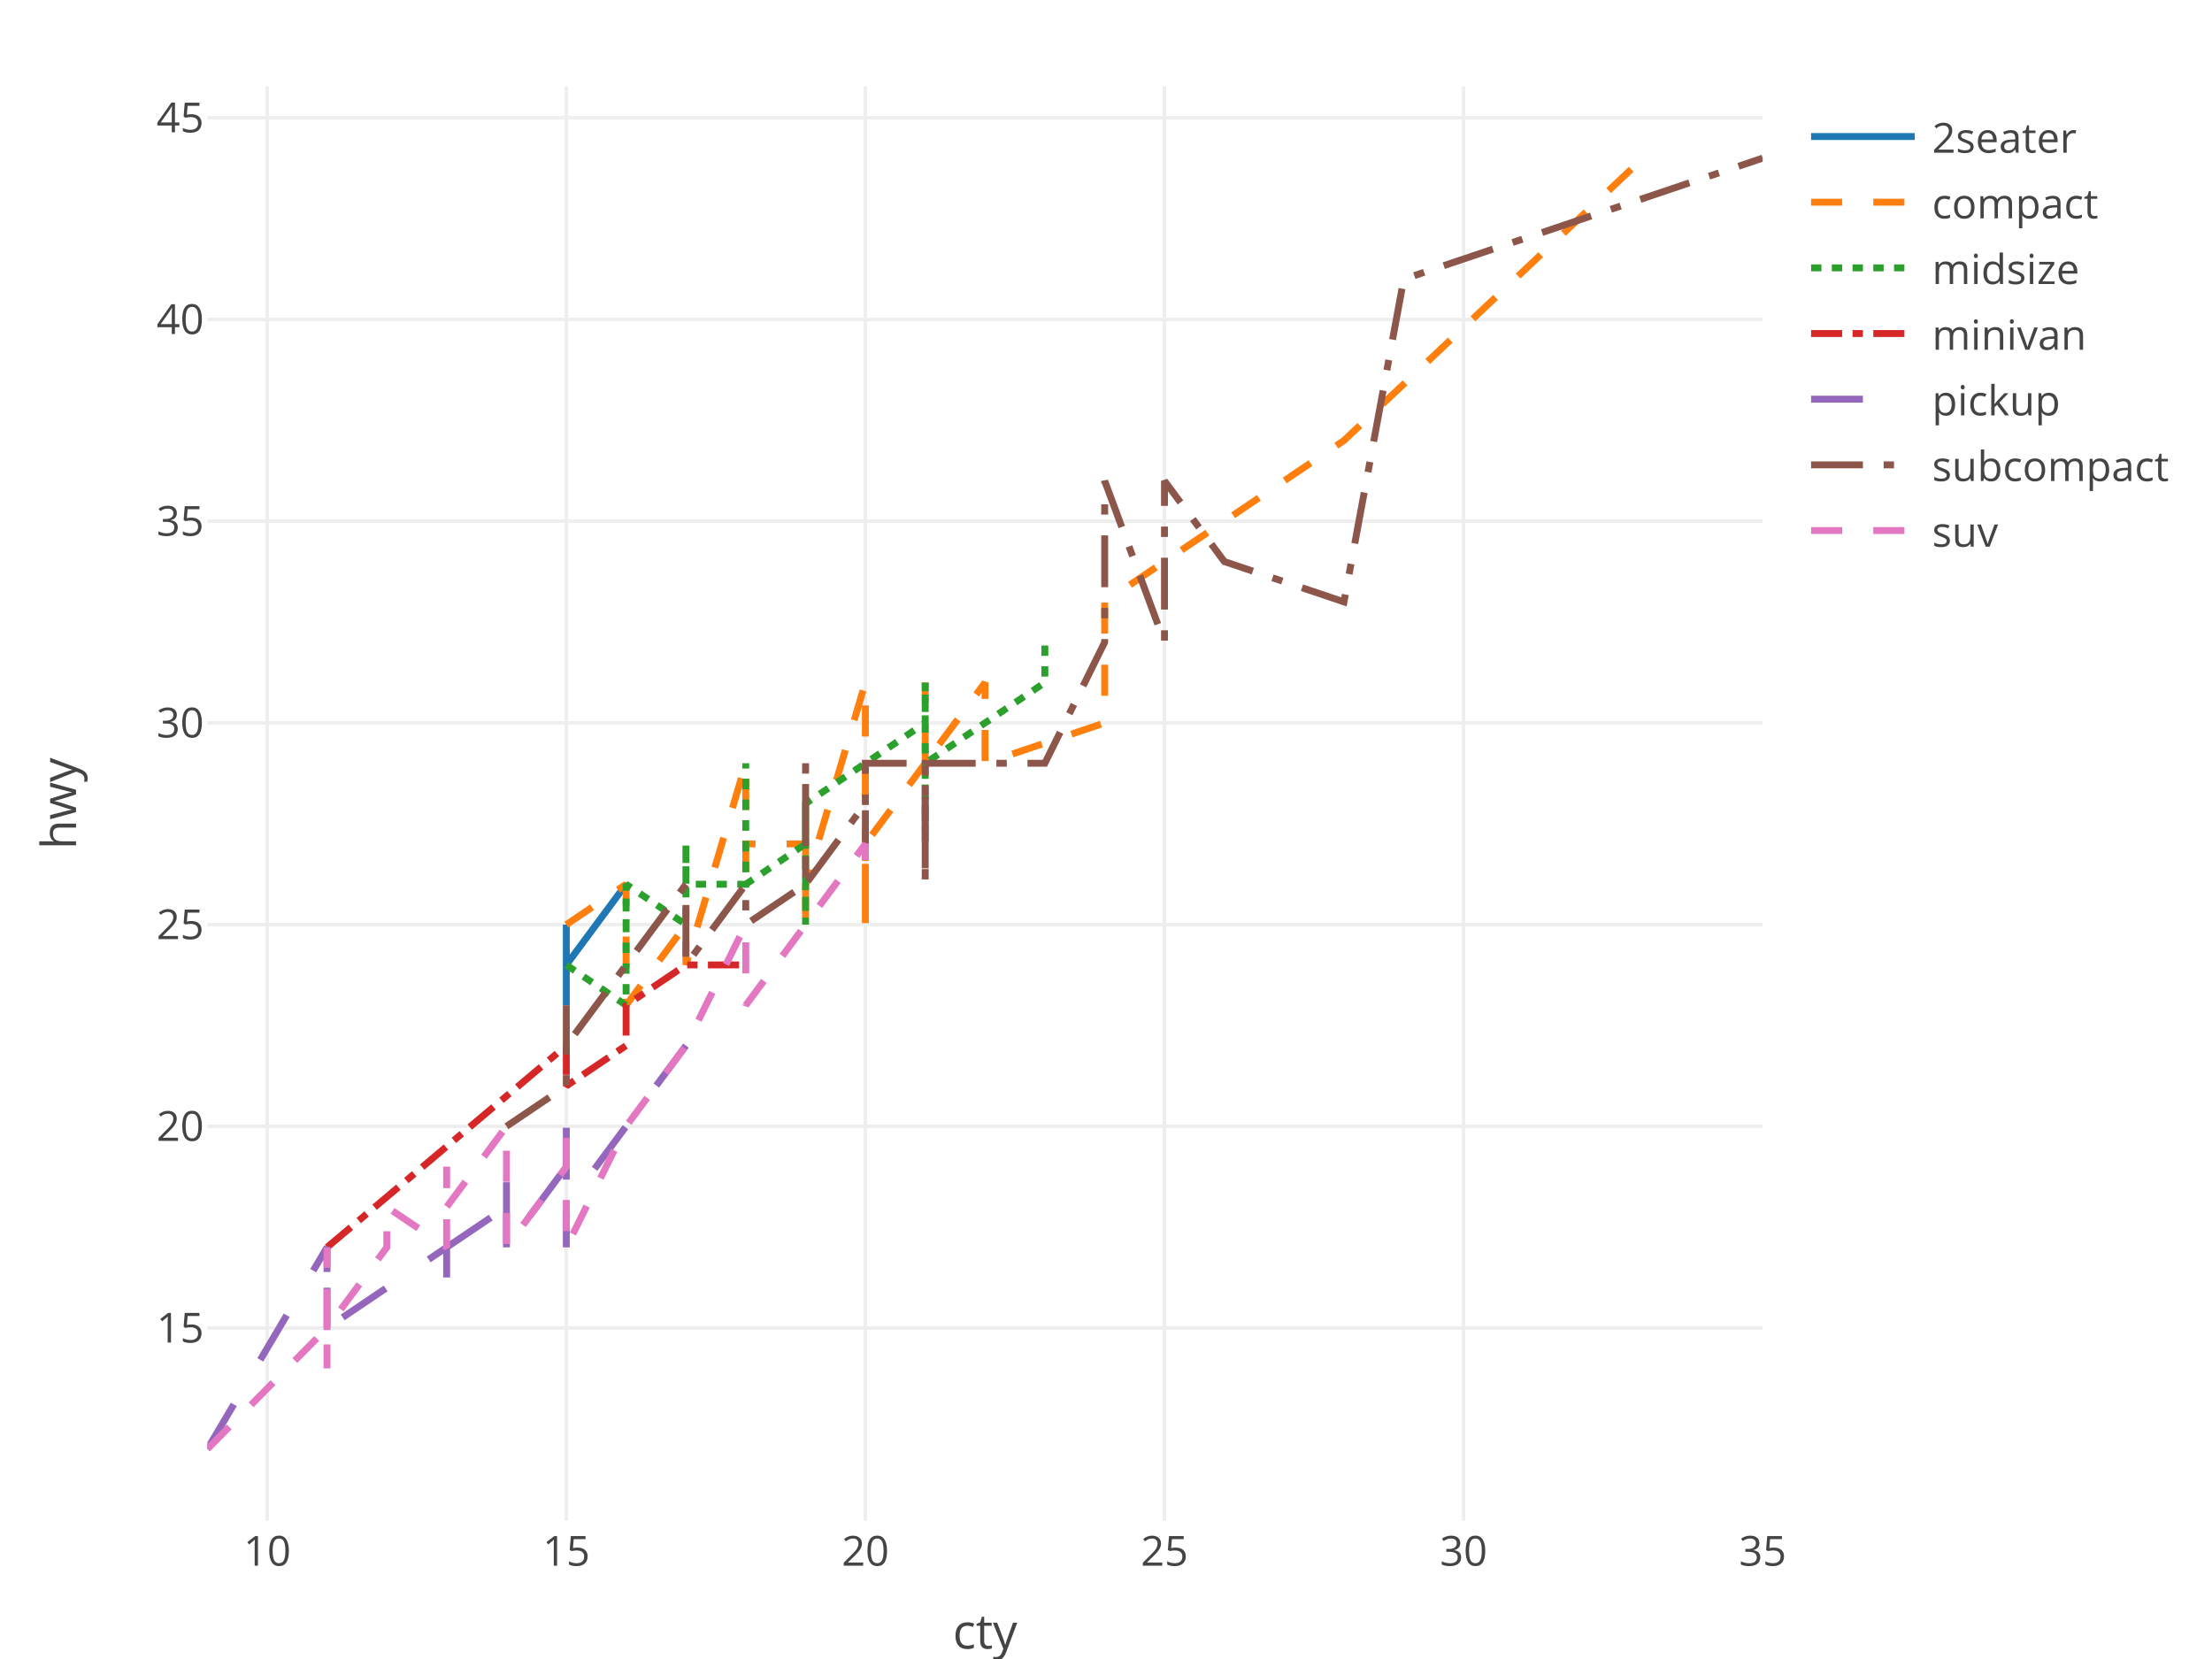
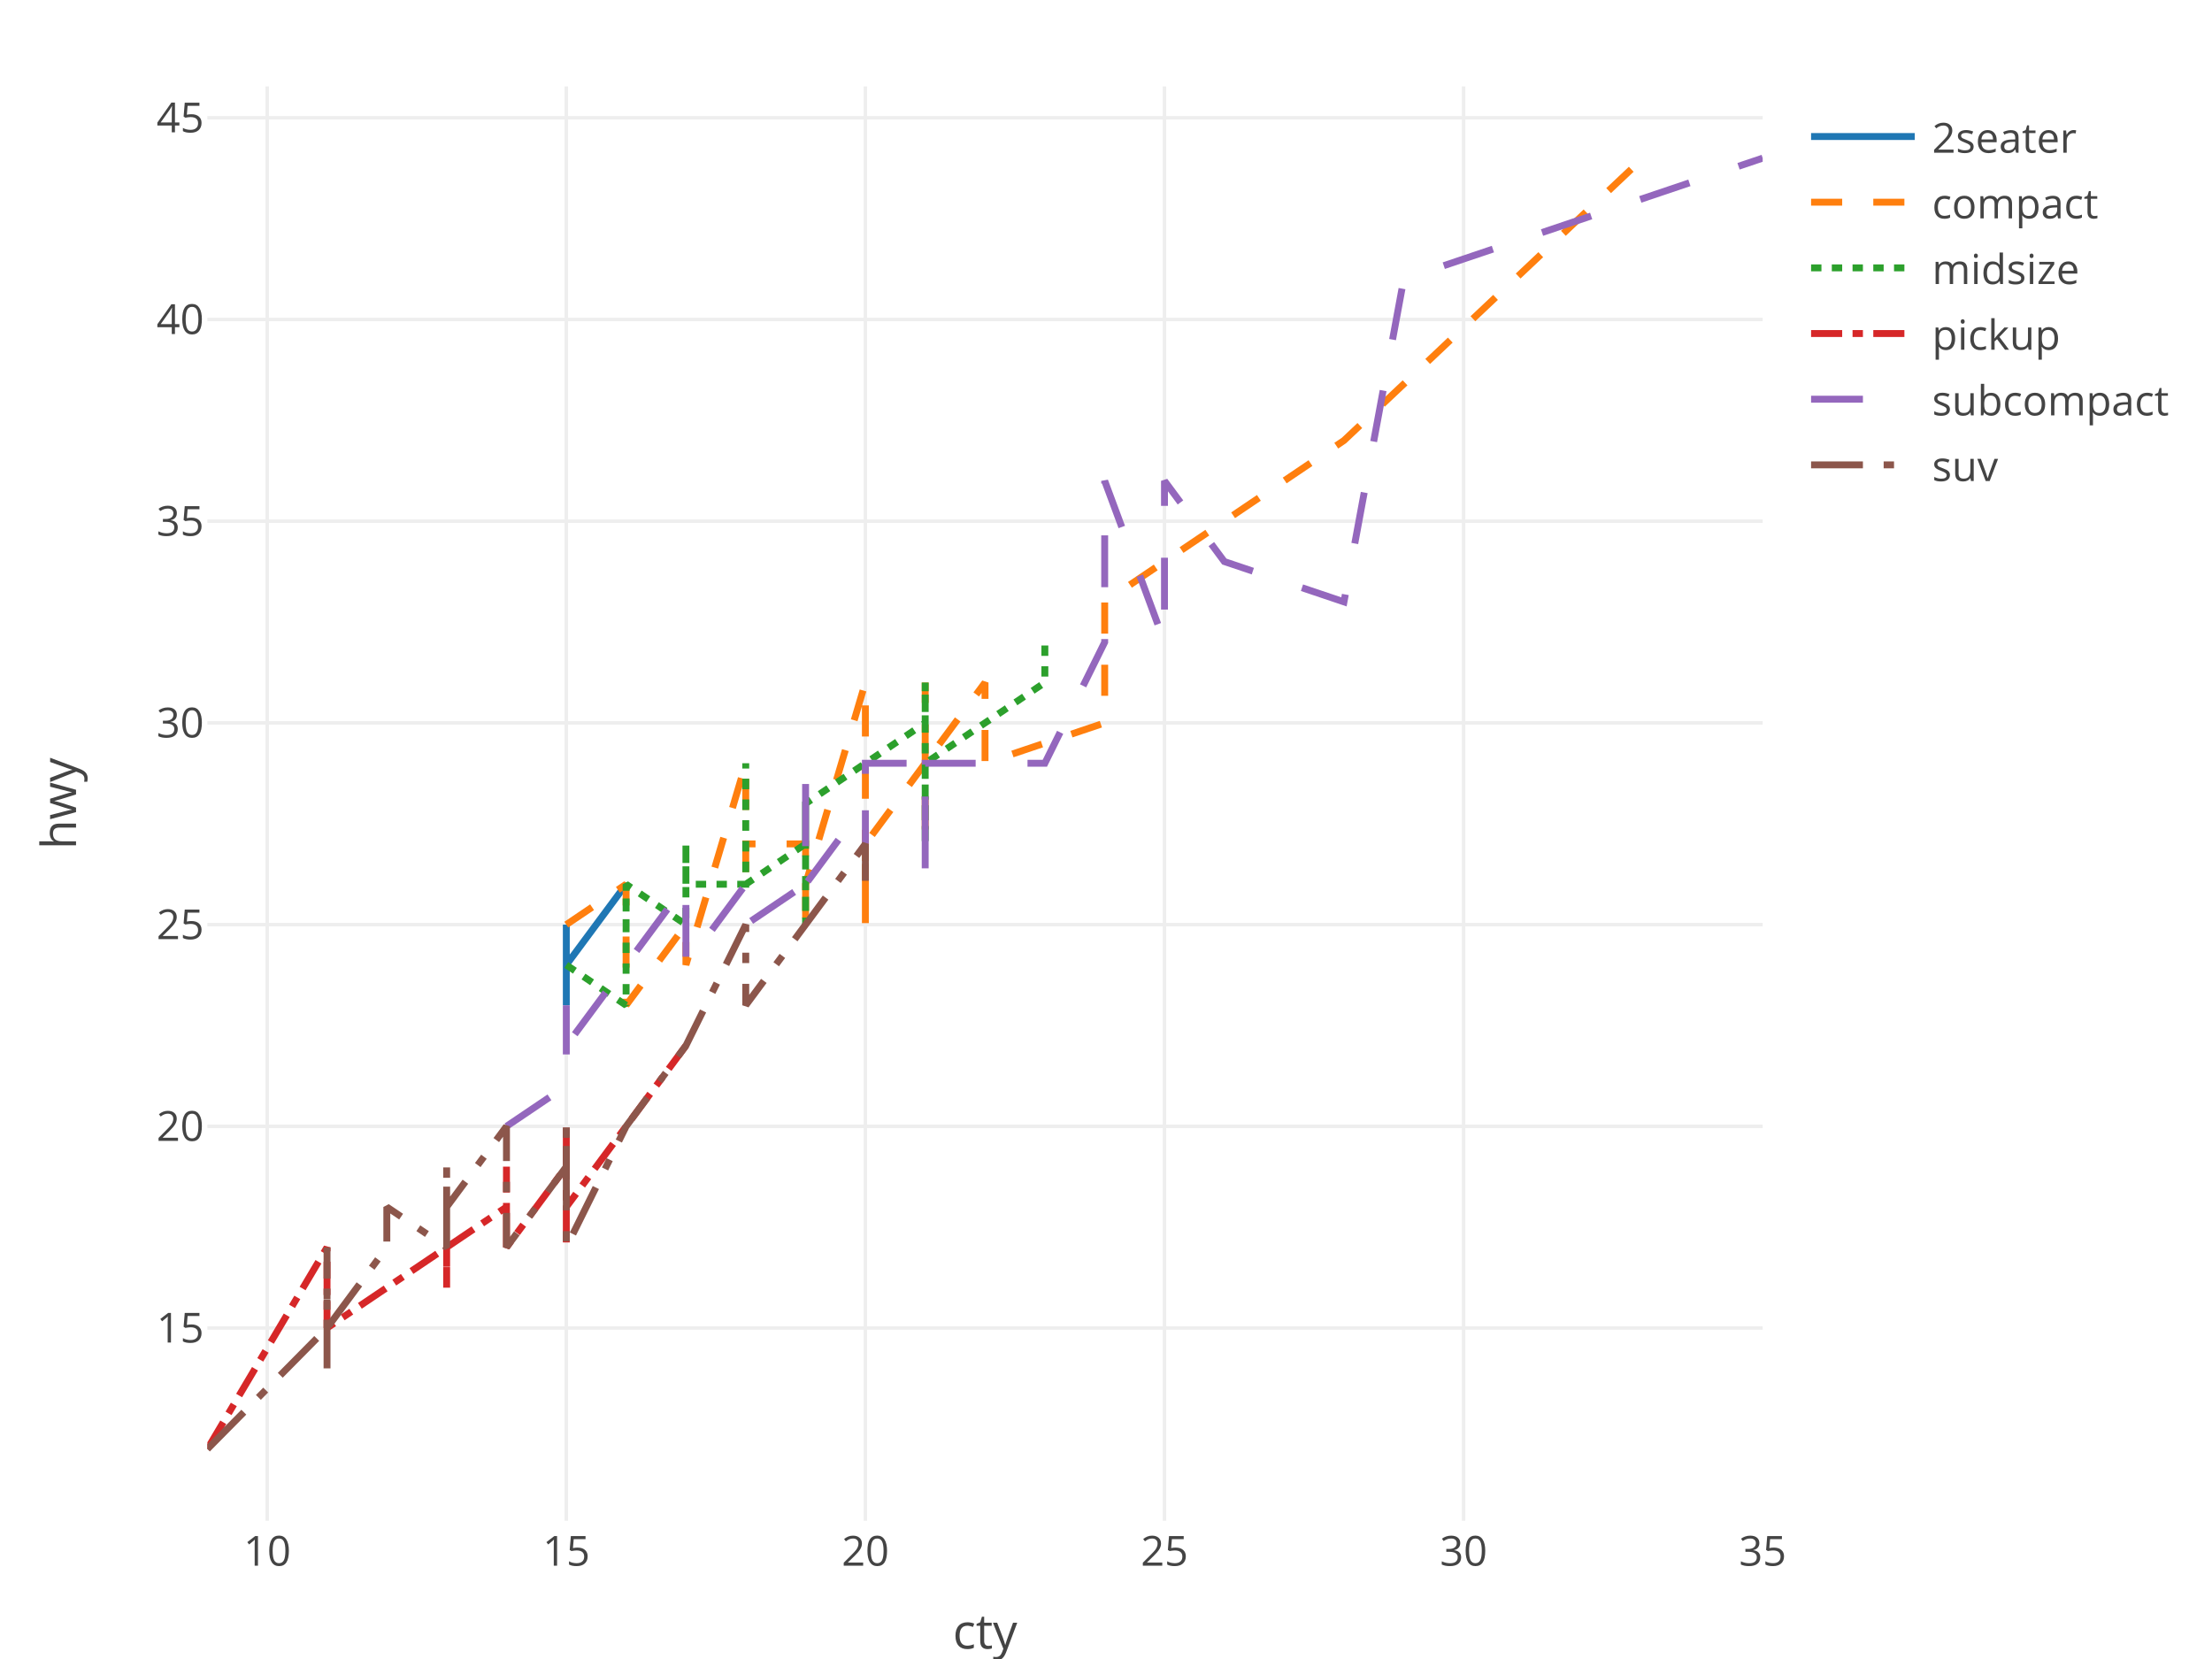
<svg xmlns="http://www.w3.org/2000/svg" class="main-svg" width="640" height="480" style="" viewBox="0 0 640 480">
  <rect x="0" y="0" width="640" height="480" style="fill: rgb(255, 255, 255); fill-opacity: 1;" />
  <defs id="defs-">
    <g class="clips">
      <clipPath id="clipxyplot" class="plotclip">
        <rect width="450" height="415" />
      </clipPath>
      <clipPath class="axesclip" id="clipx">
        <rect x="60" y="0" width="450" height="480" />
      </clipPath>
      <clipPath class="axesclip" id="clipy">
        <rect x="0" y="25" width="640" height="415" />
      </clipPath>
      <clipPath class="axesclip" id="clipxy">
        <rect x="60" y="25" width="450" height="415" />
      </clipPath>
    </g>
    <g class="gradients" />
  </defs>
  <g class="bglayer" />
  <g class="layer-below">
    <g class="imagelayer" />
    <g class="shapelayer" />
  </g>
  <g class="cartesianlayer">
    <g class="subplot xy">
      <g class="layer-subplot">
        <g class="shapelayer" />
        <g class="imagelayer" />
      </g>
      <g class="gridlayer">
        <g class="x">
          <path class="xgrid crisp" transform="translate(77.31,0)" d="M0,25v415" style="stroke: rgb(238, 238, 238); stroke-opacity: 1; stroke-width: 1px;" />
          <path class="xgrid crisp" transform="translate(163.85,0)" d="M0,25v415" style="stroke: rgb(238, 238, 238); stroke-opacity: 1; stroke-width: 1px;" />
          <path class="xgrid crisp" transform="translate(250.38,0)" d="M0,25v415" style="stroke: rgb(238, 238, 238); stroke-opacity: 1; stroke-width: 1px;" />
          <path class="xgrid crisp" transform="translate(336.92,0)" d="M0,25v415" style="stroke: rgb(238, 238, 238); stroke-opacity: 1; stroke-width: 1px;" />
          <path class="xgrid crisp" transform="translate(423.46,0)" d="M0,25v415" style="stroke: rgb(238, 238, 238); stroke-opacity: 1; stroke-width: 1px;" />
        </g>
        <g class="y">
          <path class="ygrid crisp" transform="translate(0,384.23)" d="M60,0h450" style="stroke: rgb(238, 238, 238); stroke-opacity: 1; stroke-width: 1px;" />
          <path class="ygrid crisp" transform="translate(0,325.88)" d="M60,0h450" style="stroke: rgb(238, 238, 238); stroke-opacity: 1; stroke-width: 1px;" />
          <path class="ygrid crisp" transform="translate(0,267.52)" d="M60,0h450" style="stroke: rgb(238, 238, 238); stroke-opacity: 1; stroke-width: 1px;" />
          <path class="ygrid crisp" transform="translate(0,209.16)" d="M60,0h450" style="stroke: rgb(238, 238, 238); stroke-opacity: 1; stroke-width: 1px;" />
          <path class="ygrid crisp" transform="translate(0,150.8)" d="M60,0h450" style="stroke: rgb(238, 238, 238); stroke-opacity: 1; stroke-width: 1px;" />
          <path class="ygrid crisp" transform="translate(0,92.44)" d="M60,0h450" style="stroke: rgb(238, 238, 238); stroke-opacity: 1; stroke-width: 1px;" />
          <path class="ygrid crisp" transform="translate(0,34.08)" d="M60,0h450" style="stroke: rgb(238, 238, 238); stroke-opacity: 1; stroke-width: 1px;" />
        </g>
      </g>
      <g class="zerolinelayer" />
      <path class="xlines-below" />
      <path class="ylines-below" />
      <g class="overlines-below" />
      <g class="xaxislayer-below" />
      <g class="yaxislayer-below" />
      <g class="overaxes-below" />
      <g class="plot" transform="translate(60, 25)" clip-path="url('#clipxyplot')">
        <g class="scatterlayer mlayer">
          <g class="trace scatter trace-vdiffr-plotly-1" style="stroke-miterlimit: 2; opacity: 1;">
            <g class="fills" />
            <g class="errorbars" />
            <g class="lines">
              <path class="js-line" d="M103.85,265.86L103.85,242.52L103.85,254.19L121.15,230.84" style="vector-effect: non-scaling-stroke; fill: none; stroke: rgb(31, 119, 180); stroke-opacity: 1; stroke-width: 2px; opacity: 1;" />
            </g>
            <g class="points" />
            <g class="text" />
          </g>
          <g class="trace scatter trace-vdiffr-plotly-2" style="stroke-miterlimit: 2; opacity: 1;">
            <g class="fills" />
            <g class="errorbars" />
            <g class="lines">
              <path class="js-line" d="M103.85,242.52L121.15,230.84L121.15,242.52L121.15,265.86L138.46,242.52L138.46,254.19L138.46,254.19L155.77,195.83L155.77,230.84L155.77,219.17L173.08,219.17L173.08,242.52L173.08,230.84L190.38,172.48L190.38,242.52L190.38,219.17L207.69,195.83L207.69,219.17L207.69,172.48L207.69,195.83L225,172.48L225,195.83L225,195.83L259.62,184.16L259.62,149.14L294.23,125.8L328.85,102.45L415.38,20.75" style="vector-effect: non-scaling-stroke; fill: none; stroke: rgb(255, 127, 14); stroke-opacity: 1; stroke-width: 2px; opacity: 1; stroke-dasharray: 9px, 9px;" />
            </g>
            <g class="points" />
            <g class="text" />
          </g>
          <g class="trace scatter trace-vdiffr-plotly-3" style="stroke-miterlimit: 2; opacity: 1;">
            <g class="fills" />
            <g class="errorbars" />
            <g class="lines">
              <path class="js-line" d="M103.85,254.19L121.15,265.86L121.15,230.84L121.15,242.52L121.15,230.84L138.46,242.52L138.46,219.17L138.46,230.84L155.77,230.84L155.77,195.83L155.77,230.84L173.08,219.17L173.08,207.5L173.08,242.52L173.08,207.5L207.69,184.16L207.69,172.48L207.69,219.17L207.69,195.83L225,184.16L242.31,172.48L242.31,160.81" style="vector-effect: non-scaling-stroke; fill: none; stroke: rgb(44, 160, 44); stroke-opacity: 1; stroke-width: 2px; opacity: 1; stroke-dasharray: 3px, 3px;" />
            </g>
            <g class="points" />
            <g class="text" />
          </g>
          <g class="trace scatter trace-vdiffr-plotly-4" style="stroke-miterlimit: 2; opacity: 1;">
            <g class="fills" />
            <g class="errorbars" />
            <g class="lines">
-               <path class="js-line" d="M34.62,335.89L103.85,277.53L103.85,289.2L121.15,277.53L121.15,265.86L138.46,254.19L138.46,254.19L155.77,254.19" style="vector-effect: non-scaling-stroke; fill: none; stroke: rgb(214, 39, 40); stroke-opacity: 1; stroke-width: 2px; opacity: 1; stroke-dasharray: 9px, 3px, 3px, 3px;" />
+               <path class="js-line" d="M0,394.25L34.62,335.89L34.62,359.23L34.62,347.56L34.62,359.23L51.92,347.56L69.23,335.89L69.23,335.89L69.23,347.56L69.23,335.89L69.23,335.89L86.54,324.22L86.54,335.89L86.54,312.55L86.54,335.89L103.85,312.55L103.85,300.88L103.85,335.89L103.85,324.22L121.15,300.88L138.46,277.53" style="vector-effect: non-scaling-stroke; fill: none; stroke: rgb(214, 39, 40); stroke-opacity: 1; stroke-width: 2px; opacity: 1; stroke-dasharray: 9px, 3px, 3px, 3px;" />
            </g>
            <g class="points" />
            <g class="text" />
          </g>
          <g class="trace scatter trace-vdiffr-plotly-5" style="stroke-miterlimit: 2; opacity: 1;">
            <g class="fills" />
            <g class="errorbars" />
            <g class="lines">
-               <path class="js-line" d="M0,394.25L34.62,335.89L34.62,359.23L34.62,347.56L34.62,359.23L51.92,347.56L69.23,335.89L69.23,335.89L69.23,347.56L69.23,335.89L69.23,335.89L86.54,324.22L86.54,335.89L86.54,312.55L86.54,335.89L103.85,312.55L103.85,300.88L103.85,335.89L103.85,324.22L121.15,300.88L138.46,277.53" style="vector-effect: non-scaling-stroke; fill: none; stroke: rgb(148, 103, 189); stroke-opacity: 1; stroke-width: 2px; opacity: 1; stroke-dasharray: 15px, 15px;" />
+               <path class="js-line" d="M86.54,300.88L103.85,289.2L103.85,277.53L103.85,265.86L103.85,277.53L121.15,254.19L138.46,230.84L138.46,254.19L155.77,230.84L155.77,242.52L173.08,230.84L173.08,195.83L173.08,230.84L173.08,230.84L190.38,207.5L190.38,219.17L190.38,195.83L207.69,195.83L207.69,230.84L207.69,195.83L242.31,195.83L259.62,160.81L259.62,160.81L259.62,114.13L276.92,160.81L276.92,114.13L294.23,137.47L328.85,149.14L346.15,55.77L450,20.75" style="vector-effect: non-scaling-stroke; fill: none; stroke: rgb(148, 103, 189); stroke-opacity: 1; stroke-width: 2px; opacity: 1; stroke-dasharray: 15px, 15px;" />
            </g>
            <g class="points" />
            <g class="text" />
          </g>
          <g class="trace scatter trace-vdiffr-plotly-6" style="stroke-miterlimit: 2; opacity: 1;">
            <g class="fills" />
            <g class="errorbars" />
            <g class="lines">
-               <path class="js-line" d="M86.54,300.88L103.85,289.2L103.85,277.53L103.85,265.86L103.85,277.53L121.15,254.19L138.46,230.84L138.46,254.19L155.77,230.84L155.77,242.52L173.08,230.84L173.08,195.83L173.08,230.84L173.08,230.84L190.38,207.5L190.38,219.17L190.38,195.83L207.69,195.83L207.69,230.84L207.69,195.83L242.31,195.83L259.62,160.81L259.62,160.81L259.62,114.13L276.92,160.81L276.92,114.13L294.23,137.47L328.85,149.14L346.15,55.77L450,20.75" style="vector-effect: non-scaling-stroke; fill: none; stroke: rgb(140, 86, 75); stroke-opacity: 1; stroke-width: 2px; opacity: 1; stroke-dasharray: 15px, 6px, 3px, 6px;" />
-             </g>
-             <g class="points" />
-             <g class="text" />
-           </g>
-           <g class="trace scatter trace-vdiffr-plotly-7" style="stroke-miterlimit: 2; opacity: 1;">
-             <g class="fills" />
-             <g class="errorbars" />
-             <g class="lines">
-               <path class="js-line" d="M0,394.25L34.62,359.23L34.62,370.91L34.62,335.89L34.62,359.23L51.92,335.89L51.92,324.22L51.92,324.22L69.23,335.89L69.23,312.55L69.23,324.22L86.54,300.88L86.54,335.89L86.54,335.89L103.85,312.55L103.85,300.88L103.85,335.89L103.85,335.89L121.15,300.88L138.46,277.53L155.77,242.52L155.77,265.86L173.08,242.52L190.38,219.17L190.38,230.84" style="vector-effect: non-scaling-stroke; fill: none; stroke: rgb(227, 119, 194); stroke-opacity: 1; stroke-width: 2px; opacity: 1; stroke-dasharray: 9px, 9px;" />
+               <path class="js-line" d="M0,394.25L34.62,359.23L34.62,370.91L34.62,335.89L34.62,359.23L51.92,335.89L51.92,324.22L51.92,324.22L69.23,335.89L69.23,312.55L69.23,324.22L86.54,300.88L86.54,335.89L86.54,335.89L103.85,312.55L103.85,300.88L103.85,335.89L103.85,335.89L121.15,300.88L138.46,277.53L155.77,242.52L155.77,265.86L173.08,242.52L190.38,219.17L190.38,230.84" style="vector-effect: non-scaling-stroke; fill: none; stroke: rgb(140, 86, 75); stroke-opacity: 1; stroke-width: 2px; opacity: 1; stroke-dasharray: 15px, 6px, 3px, 6px;" />
            </g>
            <g class="points" />
            <g class="text" />
          </g>
        </g>
      </g>
      <g class="overplot" />
      <path class="xlines-above crisp" style="fill: none;" d="M0,0" />
      <path class="ylines-above crisp" style="fill: none;" d="M0,0" />
      <g class="overlines-above" />
      <g class="xaxislayer-above">
        <g class="xtick">
          <text text-anchor="middle" x="0" y="453" transform="translate(77.31,0)" style="font-family: 'Open Sans', verdana, arial, sans-serif; font-size: 12px; fill: rgb(68, 68, 68); fill-opacity: 1; white-space: pre;">10</text>
        </g>
        <g class="xtick">
          <text text-anchor="middle" x="0" y="453" transform="translate(163.85,0)" style="font-family: 'Open Sans', verdana, arial, sans-serif; font-size: 12px; fill: rgb(68, 68, 68); fill-opacity: 1; white-space: pre;">15</text>
        </g>
        <g class="xtick">
          <text text-anchor="middle" x="0" y="453" transform="translate(250.38,0)" style="font-family: 'Open Sans', verdana, arial, sans-serif; font-size: 12px; fill: rgb(68, 68, 68); fill-opacity: 1; white-space: pre;">20</text>
        </g>
        <g class="xtick">
          <text text-anchor="middle" x="0" y="453" transform="translate(336.92,0)" style="font-family: 'Open Sans', verdana, arial, sans-serif; font-size: 12px; fill: rgb(68, 68, 68); fill-opacity: 1; white-space: pre;">25</text>
        </g>
        <g class="xtick">
          <text text-anchor="middle" x="0" y="453" transform="translate(423.46,0)" style="font-family: 'Open Sans', verdana, arial, sans-serif; font-size: 12px; fill: rgb(68, 68, 68); fill-opacity: 1; white-space: pre;">30</text>
        </g>
        <g class="xtick">
          <text text-anchor="middle" x="0" y="453" transform="translate(510,0)" style="font-family: 'Open Sans', verdana, arial, sans-serif; font-size: 12px; fill: rgb(68, 68, 68); fill-opacity: 1; white-space: pre;">35</text>
        </g>
      </g>
      <g class="yaxislayer-above">
        <g class="ytick">
          <text text-anchor="end" x="59" y="4.2" transform="translate(0,384.23)" style="font-family: 'Open Sans', verdana, arial, sans-serif; font-size: 12px; fill: rgb(68, 68, 68); fill-opacity: 1; white-space: pre;">15</text>
        </g>
        <g class="ytick">
          <text text-anchor="end" x="59" y="4.2" transform="translate(0,325.88)" style="font-family: 'Open Sans', verdana, arial, sans-serif; font-size: 12px; fill: rgb(68, 68, 68); fill-opacity: 1; white-space: pre;">20</text>
        </g>
        <g class="ytick">
          <text text-anchor="end" x="59" y="4.2" transform="translate(0,267.52)" style="font-family: 'Open Sans', verdana, arial, sans-serif; font-size: 12px; fill: rgb(68, 68, 68); fill-opacity: 1; white-space: pre;">25</text>
        </g>
        <g class="ytick">
          <text text-anchor="end" x="59" y="4.2" transform="translate(0,209.16)" style="font-family: 'Open Sans', verdana, arial, sans-serif; font-size: 12px; fill: rgb(68, 68, 68); fill-opacity: 1; white-space: pre;">30</text>
        </g>
        <g class="ytick">
          <text text-anchor="end" x="59" y="4.2" transform="translate(0,150.8)" style="font-family: 'Open Sans', verdana, arial, sans-serif; font-size: 12px; fill: rgb(68, 68, 68); fill-opacity: 1; white-space: pre;">35</text>
        </g>
        <g class="ytick">
          <text text-anchor="end" x="59" y="4.2" transform="translate(0,92.44)" style="font-family: 'Open Sans', verdana, arial, sans-serif; font-size: 12px; fill: rgb(68, 68, 68); fill-opacity: 1; white-space: pre;">40</text>
        </g>
        <g class="ytick">
          <text text-anchor="end" x="59" y="4.2" transform="translate(0,34.08)" style="font-family: 'Open Sans', verdana, arial, sans-serif; font-size: 12px; fill: rgb(68, 68, 68); fill-opacity: 1; white-space: pre;">45</text>
        </g>
      </g>
      <g class="overaxes-above" />
    </g>
  </g>
  <g class="polarlayer" />
  <g class="ternarylayer" />
  <g class="geolayer" />
  <g class="funnelarealayer" />
  <g class="pielayer" />
  <g class="treemaplayer" />
  <g class="sunburstlayer" />
  <g class="glimages" />
  <defs id="topdefs-">
    <g class="clips" />
    <clipPath id="legend">
-       <rect width="111" height="143" x="0" y="0" />
+       <rect width="111" height="124" x="0" y="0" />
    </clipPath>
  </defs>
  <g class="layer-above">
    <g class="imagelayer" />
    <g class="shapelayer" />
  </g>
  <g class="infolayer">
    <g class="legend" pointer-events="all" transform="translate(519, 25)">
-       <rect class="bg" shape-rendering="crispEdges" style="stroke: rgb(68, 68, 68); stroke-opacity: 1; fill: rgb(255, 255, 255); fill-opacity: 1; stroke-width: 0px;" width="111" height="143" x="0" y="0" />
+       <rect class="bg" shape-rendering="crispEdges" style="stroke: rgb(68, 68, 68); stroke-opacity: 1; fill: rgb(255, 255, 255); fill-opacity: 1; stroke-width: 0px;" width="111" height="124" x="0" y="0" />
      <g class="scrollbox" transform="translate(0, 0)" clip-path="url('#legend')">
        <g class="groups">
          <g class="traces" style="opacity: 1;" transform="translate(0, 14.5)">
            <text class="legendtext" text-anchor="start" x="40" y="4.68" style="font-family: 'Open Sans', verdana, arial, sans-serif; font-size: 12px; fill: rgb(68, 68, 68); fill-opacity: 1; white-space: pre;">2seater</text>
            <g class="layers" style="opacity: 1;">
              <g class="legendfill" />
              <g class="legendlines">
                <path class="js-line" d="M5,0h30" style="fill: none; stroke: rgb(31, 119, 180); stroke-opacity: 1; stroke-width: 2px;" />
              </g>
              <g class="legendsymbols">
                <g class="legendpoints" />
              </g>
            </g>
            <rect class="legendtoggle" x="0" y="-9.5" width="105.375" height="19" style="fill: rgb(0, 0, 0); fill-opacity: 0;" />
          </g>
          <g class="traces" style="opacity: 1;" transform="translate(0, 33.5)">
            <text class="legendtext" text-anchor="start" x="40" y="4.68" style="font-family: 'Open Sans', verdana, arial, sans-serif; font-size: 12px; fill: rgb(68, 68, 68); fill-opacity: 1; white-space: pre;">compact</text>
            <g class="layers" style="opacity: 1;">
              <g class="legendfill" />
              <g class="legendlines">
                <path class="js-line" d="M5,0h30" style="fill: none; stroke: rgb(255, 127, 14); stroke-opacity: 1; stroke-dasharray: 9px, 9px; stroke-width: 2px;" />
              </g>
              <g class="legendsymbols">
                <g class="legendpoints" />
              </g>
            </g>
            <rect class="legendtoggle" x="0" y="-9.5" width="105.375" height="19" style="fill: rgb(0, 0, 0); fill-opacity: 0;" />
          </g>
          <g class="traces" style="opacity: 1;" transform="translate(0, 52.5)">
            <text class="legendtext" text-anchor="start" x="40" y="4.68" style="font-family: 'Open Sans', verdana, arial, sans-serif; font-size: 12px; fill: rgb(68, 68, 68); fill-opacity: 1; white-space: pre;">midsize</text>
            <g class="layers" style="opacity: 1;">
              <g class="legendfill" />
              <g class="legendlines">
                <path class="js-line" d="M5,0h30" style="fill: none; stroke: rgb(44, 160, 44); stroke-opacity: 1; stroke-dasharray: 3px, 3px; stroke-width: 2px;" />
              </g>
              <g class="legendsymbols">
                <g class="legendpoints" />
              </g>
            </g>
            <rect class="legendtoggle" x="0" y="-9.5" width="105.375" height="19" style="fill: rgb(0, 0, 0); fill-opacity: 0;" />
          </g>
          <g class="traces" style="opacity: 1;" transform="translate(0, 71.5)">
-             <text class="legendtext" text-anchor="start" x="40" y="4.68" style="font-family: 'Open Sans', verdana, arial, sans-serif; font-size: 12px; fill: rgb(68, 68, 68); fill-opacity: 1; white-space: pre;">minivan</text>
+             <text class="legendtext" text-anchor="start" x="40" y="4.68" style="font-family: 'Open Sans', verdana, arial, sans-serif; font-size: 12px; fill: rgb(68, 68, 68); fill-opacity: 1; white-space: pre;">pickup</text>
            <g class="layers" style="opacity: 1;">
              <g class="legendfill" />
              <g class="legendlines">
                <path class="js-line" d="M5,0h30" style="fill: none; stroke: rgb(214, 39, 40); stroke-opacity: 1; stroke-dasharray: 9px, 3px, 3px, 3px; stroke-width: 2px;" />
              </g>
              <g class="legendsymbols">
                <g class="legendpoints" />
              </g>
            </g>
            <rect class="legendtoggle" x="0" y="-9.5" width="105.375" height="19" style="fill: rgb(0, 0, 0); fill-opacity: 0;" />
          </g>
          <g class="traces" style="opacity: 1;" transform="translate(0, 90.5)">
-             <text class="legendtext" text-anchor="start" x="40" y="4.68" style="font-family: 'Open Sans', verdana, arial, sans-serif; font-size: 12px; fill: rgb(68, 68, 68); fill-opacity: 1; white-space: pre;">pickup</text>
+             <text class="legendtext" text-anchor="start" x="40" y="4.68" style="font-family: 'Open Sans', verdana, arial, sans-serif; font-size: 12px; fill: rgb(68, 68, 68); fill-opacity: 1; white-space: pre;">subcompact</text>
            <g class="layers" style="opacity: 1;">
              <g class="legendfill" />
              <g class="legendlines">
                <path class="js-line" d="M5,0h30" style="fill: none; stroke: rgb(148, 103, 189); stroke-opacity: 1; stroke-dasharray: 15px, 15px; stroke-width: 2px;" />
              </g>
              <g class="legendsymbols">
                <g class="legendpoints" />
              </g>
            </g>
            <rect class="legendtoggle" x="0" y="-9.5" width="105.375" height="19" style="fill: rgb(0, 0, 0); fill-opacity: 0;" />
          </g>
          <g class="traces" style="opacity: 1;" transform="translate(0, 109.5)">
-             <text class="legendtext" text-anchor="start" x="40" y="4.68" style="font-family: 'Open Sans', verdana, arial, sans-serif; font-size: 12px; fill: rgb(68, 68, 68); fill-opacity: 1; white-space: pre;">subcompact</text>
+             <text class="legendtext" text-anchor="start" x="40" y="4.68" style="font-family: 'Open Sans', verdana, arial, sans-serif; font-size: 12px; fill: rgb(68, 68, 68); fill-opacity: 1; white-space: pre;">suv</text>
            <g class="layers" style="opacity: 1;">
              <g class="legendfill" />
              <g class="legendlines">
                <path class="js-line" d="M5,0h30" style="fill: none; stroke: rgb(140, 86, 75); stroke-opacity: 1; stroke-dasharray: 15px, 6px, 3px, 6px; stroke-width: 2px;" />
-               </g>
-               <g class="legendsymbols">
-                 <g class="legendpoints" />
-               </g>
-             </g>
-             <rect class="legendtoggle" x="0" y="-9.5" width="105.375" height="19" style="fill: rgb(0, 0, 0); fill-opacity: 0;" />
-           </g>
-           <g class="traces" style="opacity: 1;" transform="translate(0, 128.5)">
-             <text class="legendtext" text-anchor="start" x="40" y="4.68" style="font-family: 'Open Sans', verdana, arial, sans-serif; font-size: 12px; fill: rgb(68, 68, 68); fill-opacity: 1; white-space: pre;">suv</text>
-             <g class="layers" style="opacity: 1;">
-               <g class="legendfill" />
-               <g class="legendlines">
-                 <path class="js-line" d="M5,0h30" style="fill: none; stroke: rgb(227, 119, 194); stroke-opacity: 1; stroke-dasharray: 9px, 9px; stroke-width: 2px;" />
              </g>
              <g class="legendsymbols">
                <g class="legendpoints" />
              </g>
            </g>
            <rect class="legendtoggle" x="0" y="-9.5" width="105.375" height="19" style="fill: rgb(0, 0, 0); fill-opacity: 0;" />
          </g>
        </g>
      </g>
      <rect class="scrollbar" rx="20" ry="3" width="0" height="0" style="fill: rgb(128, 139, 164); fill-opacity: 1;" x="0" y="0" />
    </g>
    <g class="g-gtitle" />
    <g class="g-xtitle" transform="translate(0,-15)">
      <text class="xtitle" x="285" y="492" text-anchor="middle" style="font-family: 'Open Sans', verdana, arial, sans-serif; font-size: 14px; fill: rgb(68, 68, 68); opacity: 1; font-weight: normal; white-space: pre;">cty</text>
    </g>
    <g class="g-ytitle">
      <text class="ytitle" transform="rotate(-90,22,232.5)" x="22" y="232.5" text-anchor="middle" style="font-family: 'Open Sans', verdana, arial, sans-serif; font-size: 14px; fill: rgb(68, 68, 68); opacity: 1; font-weight: normal; white-space: pre;">hwy</text>
    </g>
  </g>
</svg>
